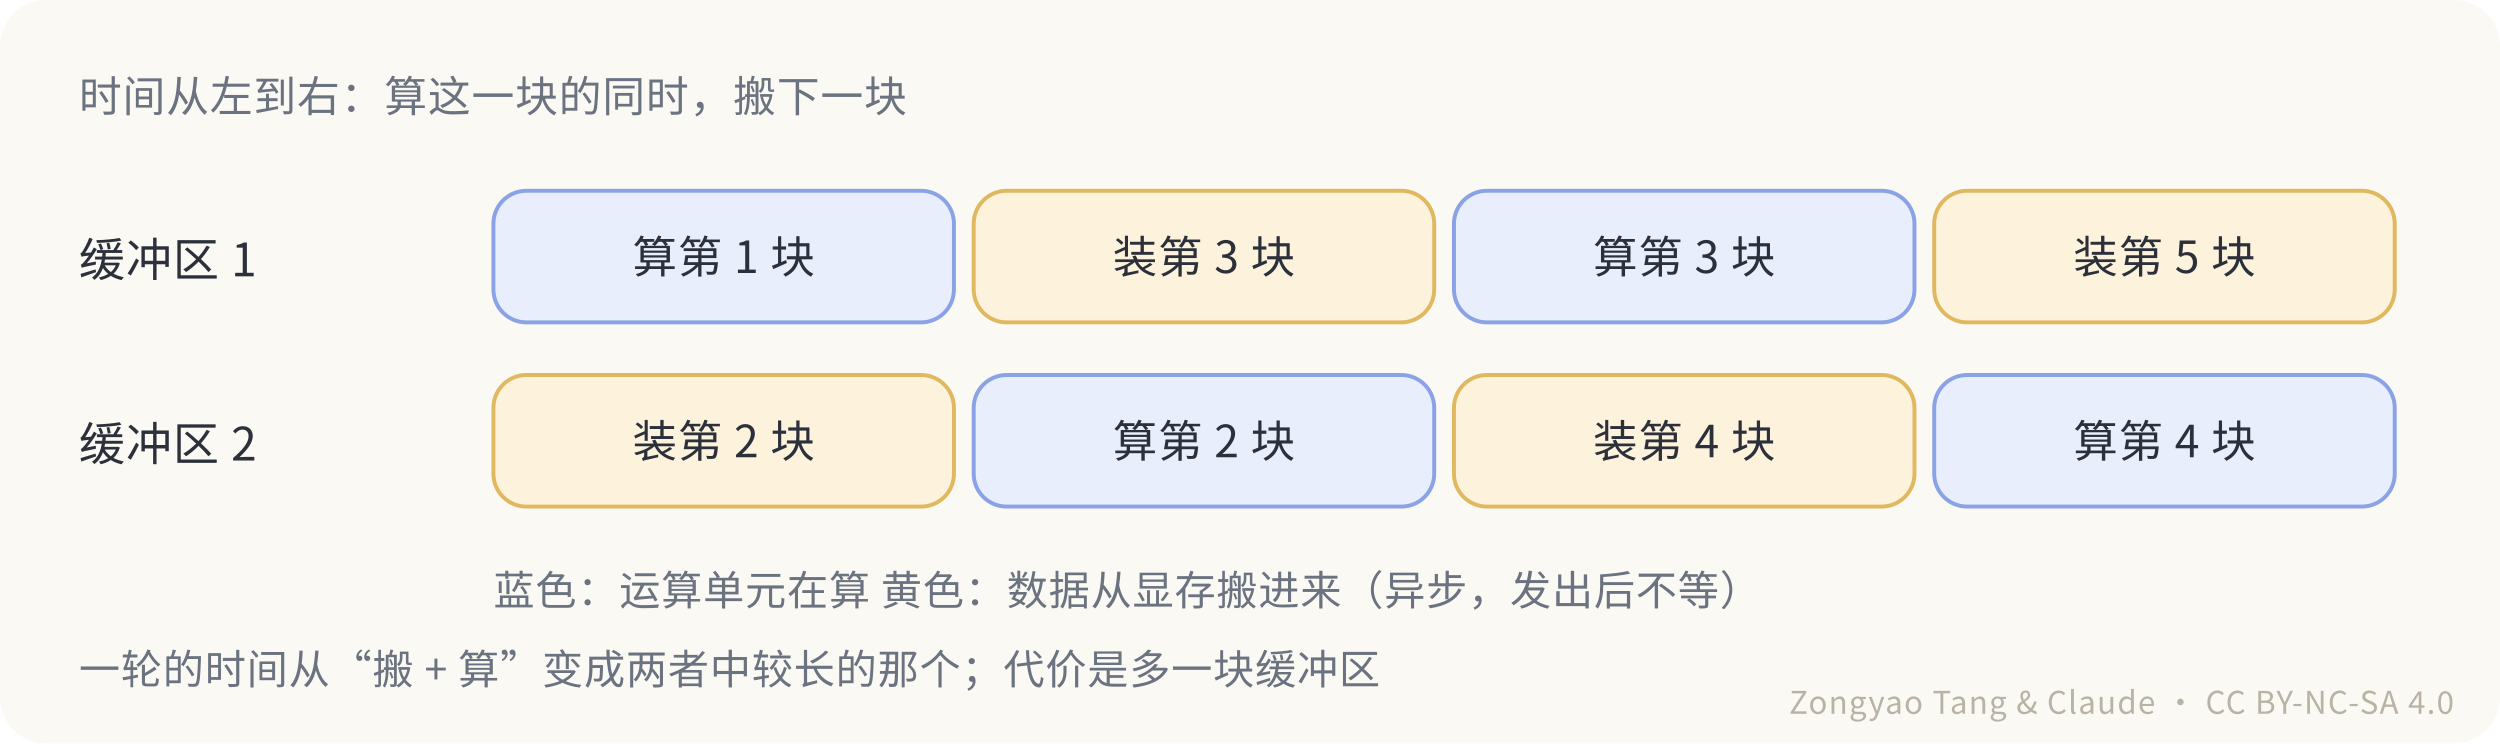
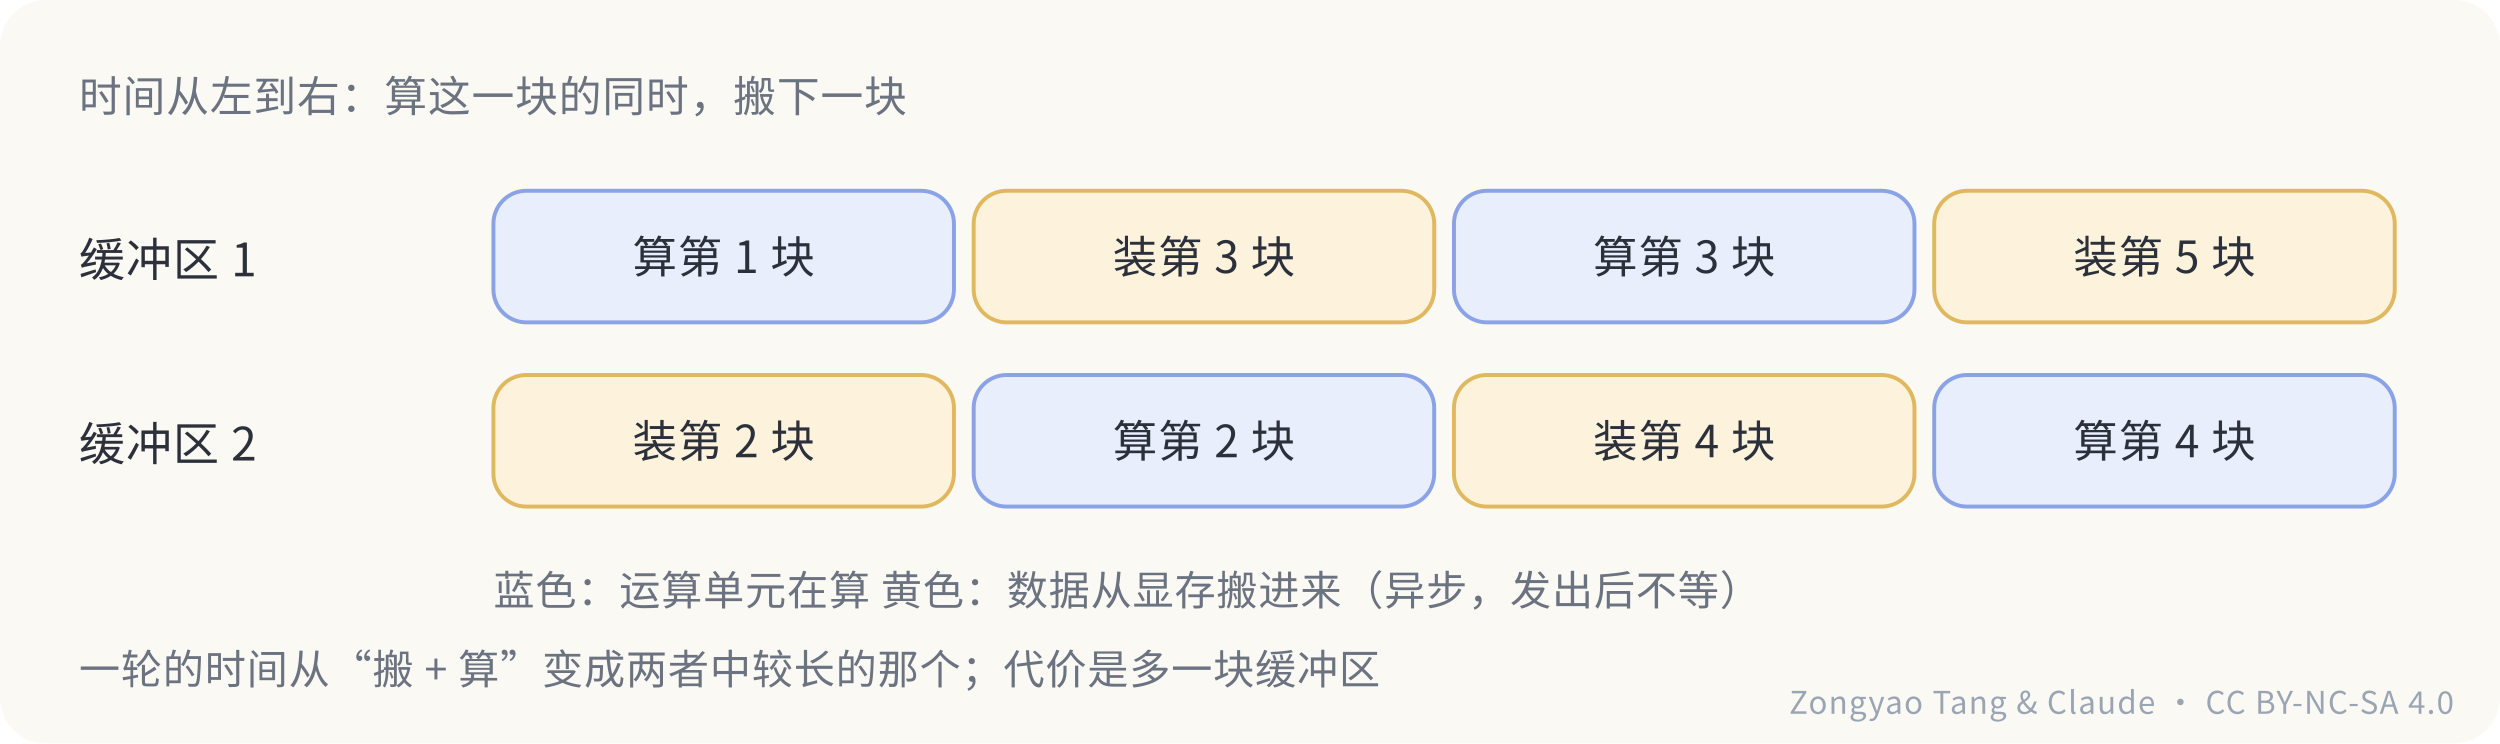
<svg xmlns="http://www.w3.org/2000/svg" viewBox="0 0 760 226" width="760" height="226" font-family="'PingFang SC','Noto Sans CJK SC','Source Han Sans SC','Hiragino Sans GB','Microsoft YaHei',sans-serif" role="img" aria-label="双缓冲：搬和算重叠">
  <defs>
    <marker id="tip" viewBox="0 0 10 10" refX="9" refY="5" markerWidth="7" markerHeight="7" orient="auto-start-reverse">
      <path d="M0 0 L10 5 L0 10 z" fill="#6b7280" />
    </marker>
  </defs>
  <rect width="760" height="226" rx="14" fill="#fbf9f4" />
  <text x="24" y="34" font-size="13" fill="#6b7280" font-weight="400" text-anchor="start" letter-spacing=".02em">时间从左到右：算这一块的同时，搬下一块</text>
  <text x="24" y="84" font-size="14" fill="#2b303b" font-weight="500" text-anchor="start" letter-spacing=".02em">缓冲区 1</text>
  <rect x="150" y="58" width="140" height="40" rx="10" fill="#e8eefc" stroke="#8aa2e6" stroke-width="1.2" />
  <text x="220.0" y="83.0" font-size="13.5" fill="#2b303b" font-weight="500" text-anchor="middle" letter-spacing=".02em">算第 1 块</text>
  <rect x="296" y="58" width="140" height="40" rx="10" fill="#fdf3dc" stroke="#e0b860" stroke-width="1.2" />
  <text x="366.0" y="83.0" font-size="13.5" fill="#2b303b" font-weight="500" text-anchor="middle" letter-spacing=".02em">装第 3 块</text>
  <rect x="442" y="58" width="140" height="40" rx="10" fill="#e8eefc" stroke="#8aa2e6" stroke-width="1.2" />
  <text x="512.0" y="83.0" font-size="13.5" fill="#2b303b" font-weight="500" text-anchor="middle" letter-spacing=".02em">算第 3 块</text>
  <rect x="588" y="58" width="140" height="40" rx="10" fill="#fdf3dc" stroke="#e0b860" stroke-width="1.2" />
  <text x="658.0" y="83.0" font-size="13.5" fill="#2b303b" font-weight="500" text-anchor="middle" letter-spacing=".02em">装第 5 块</text>
  <text x="24" y="140" font-size="14" fill="#2b303b" font-weight="500" text-anchor="start" letter-spacing=".02em">缓冲区 2</text>
  <rect x="150" y="114" width="140" height="40" rx="10" fill="#fdf3dc" stroke="#e0b860" stroke-width="1.2" />
  <text x="220.0" y="139.0" font-size="13.5" fill="#2b303b" font-weight="500" text-anchor="middle" letter-spacing=".02em">装第 2 块</text>
  <rect x="296" y="114" width="140" height="40" rx="10" fill="#e8eefc" stroke="#8aa2e6" stroke-width="1.2" />
  <text x="366.0" y="139.0" font-size="13.5" fill="#2b303b" font-weight="500" text-anchor="middle" letter-spacing=".02em">算第 2 块</text>
  <rect x="442" y="114" width="140" height="40" rx="10" fill="#fdf3dc" stroke="#e0b860" stroke-width="1.2" />
  <text x="512.0" y="139.0" font-size="13.5" fill="#2b303b" font-weight="500" text-anchor="middle" letter-spacing=".02em">装第 4 块</text>
  <rect x="588" y="114" width="140" height="40" rx="10" fill="#e8eefc" stroke="#8aa2e6" stroke-width="1.2" />
  <text x="658.0" y="139.0" font-size="13.5" fill="#2b303b" font-weight="500" text-anchor="middle" letter-spacing=".02em">算第 4 块</text>
  <text x="150" y="184" font-size="12.5" fill="#6b7280" font-weight="400" text-anchor="start" letter-spacing=".02em">蓝色：运算单元在算    黄色：数据从显存搬进来（异步，发出后不等）</text>
  <text x="24" y="208" font-size="12.5" fill="#6b7280" font-weight="400" text-anchor="start" letter-spacing=".02em">一轮的时间从“搬 + 算”变成两者中较长的那个；代价是多一块缓冲区</text>
-   <text x="746" y="217" font-size="9.5" fill="#b9b3a6" text-anchor="end" letter-spacing=".04em">Zongyao Tang &amp; Claude · CC BY-NC-SA 4.0</text>
+   <text x="746" y="217" font-size="9.5" fill="#9AA5B4" text-anchor="end" letter-spacing=".04em">Zongyao Tang &amp; Claude · CC BY-NC-SA 4.0</text>
</svg>
